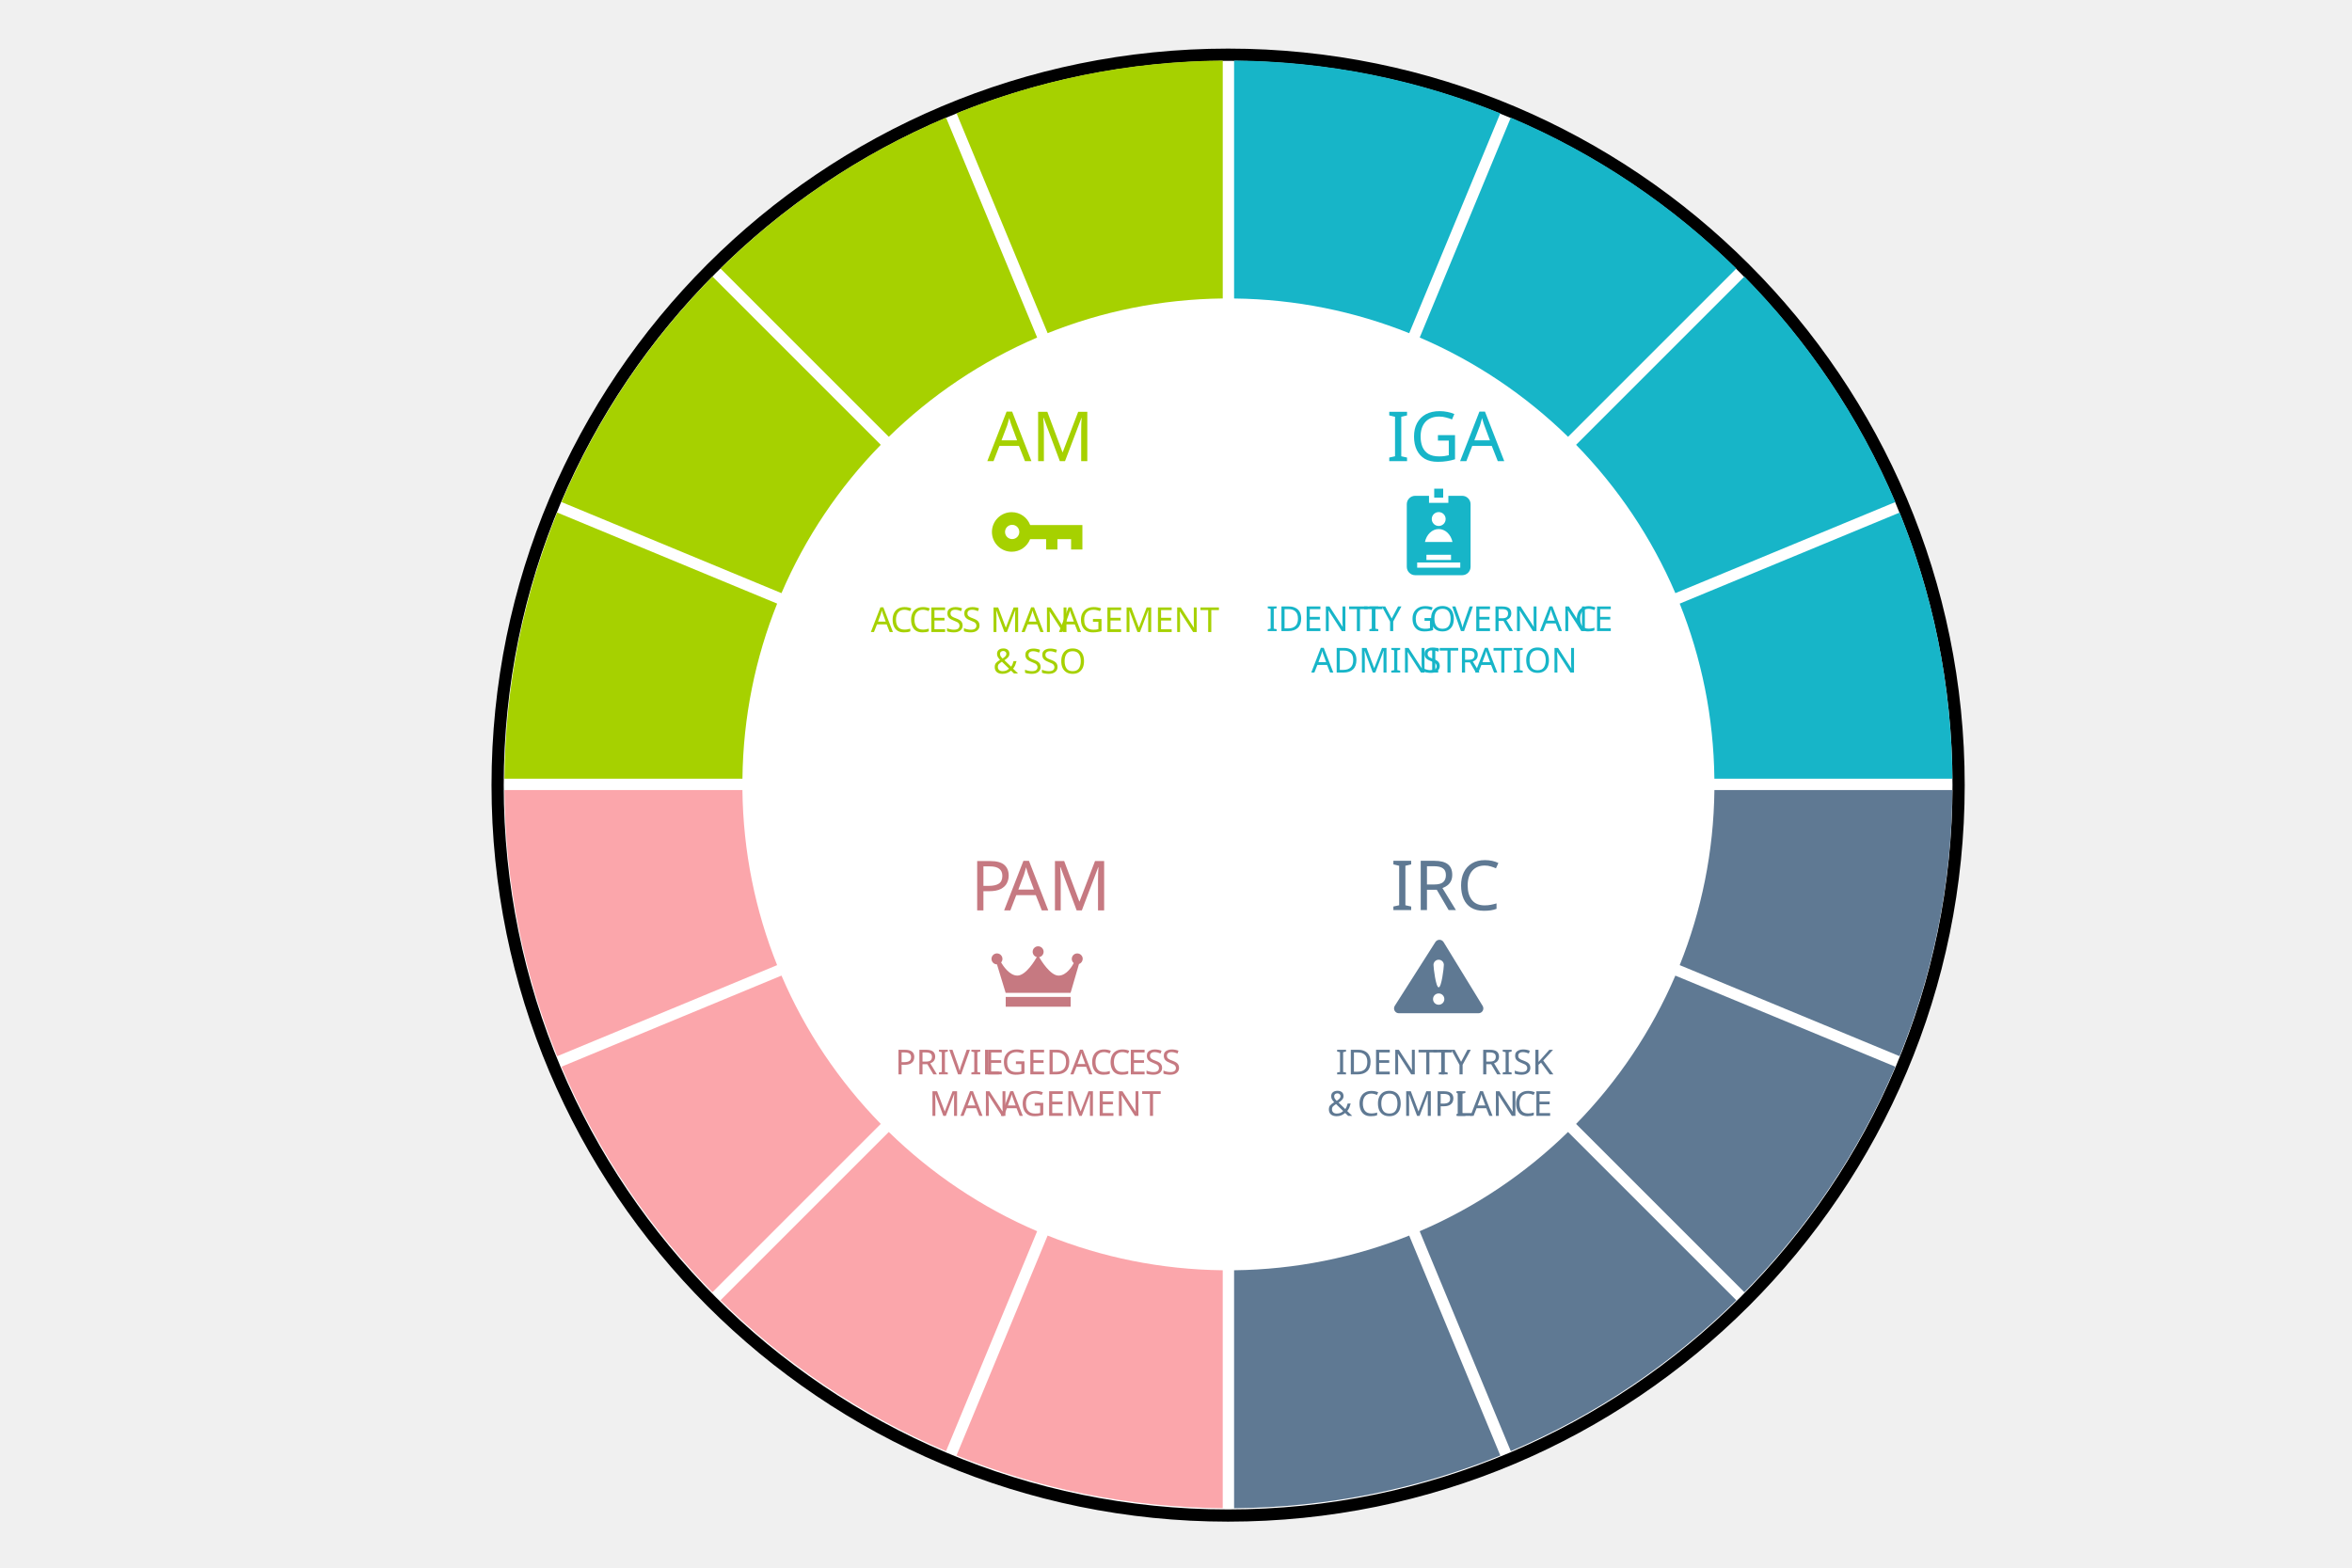
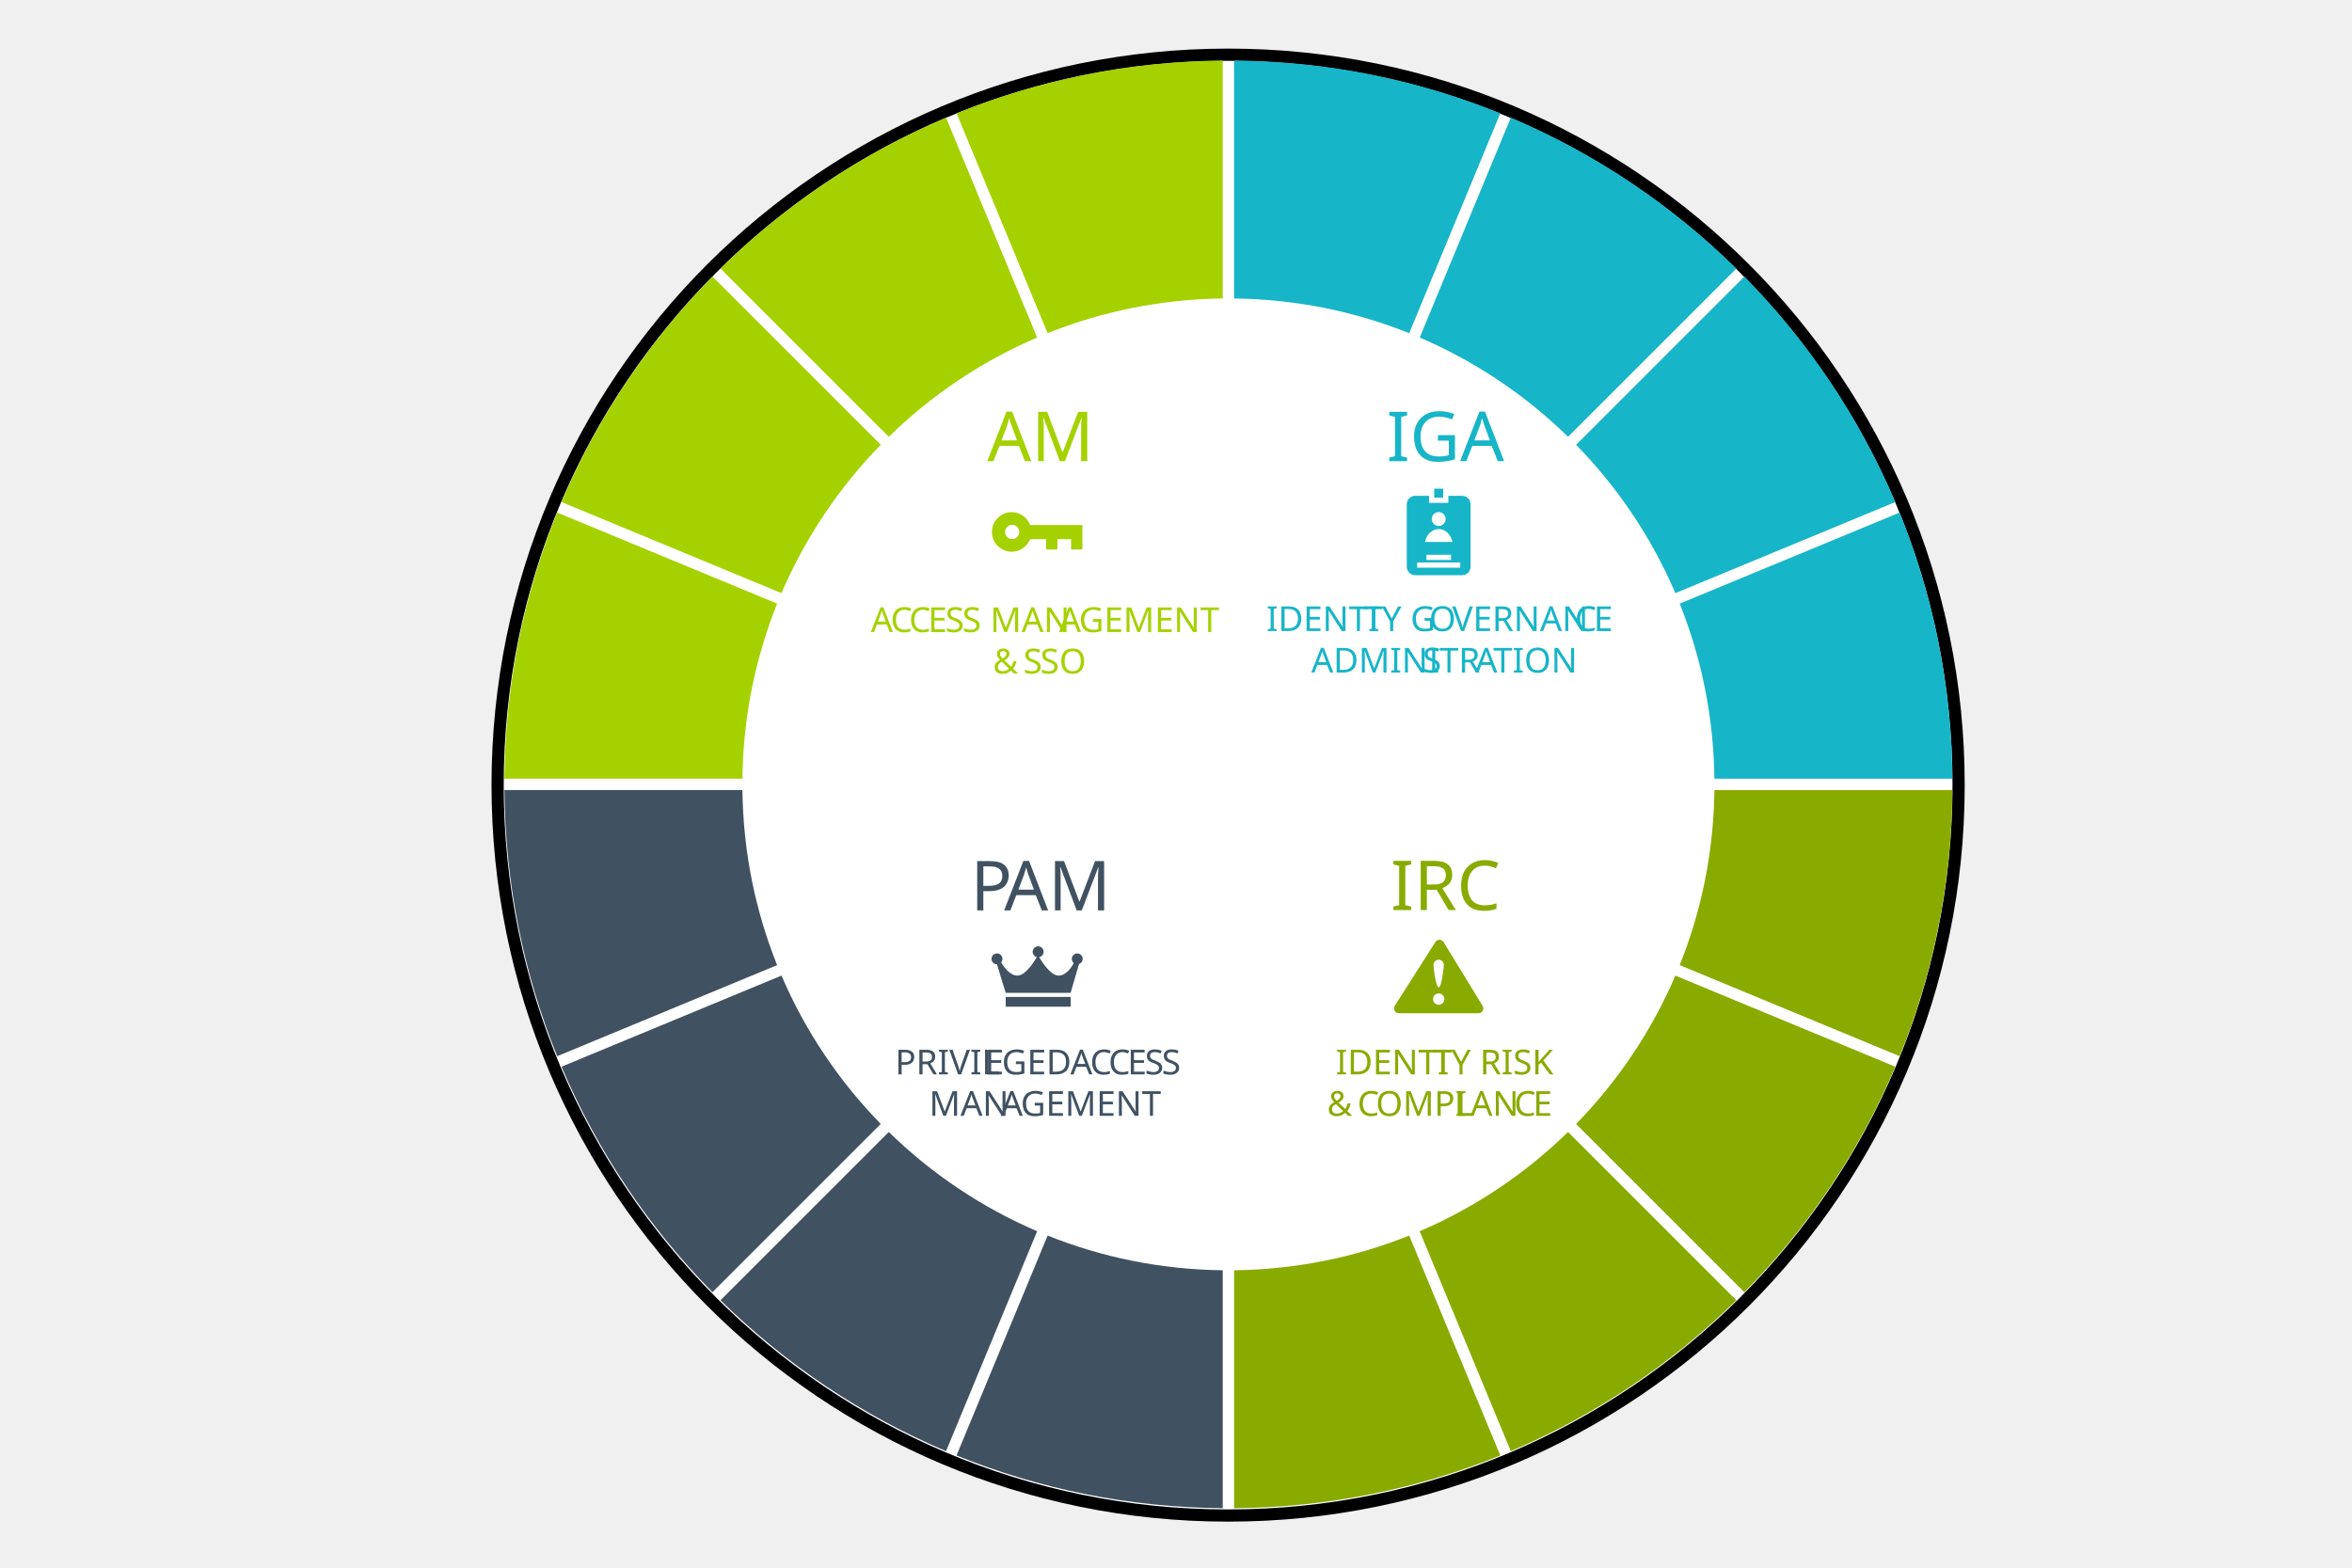
<svg xmlns="http://www.w3.org/2000/svg" version="1.1" id="Capa_1" x="0px" y="0px" viewBox="0 0 300 200" style="enable-background:new 0 0 300 200;" xml:space="preserve">
  <defs id="defs5716">
    <filter id="drop-shadow-1" filterUnits="userSpaceOnUse">
      <feOffset dx="2.16" dy="2.16" id="feOffset826" />
      <feGaussianBlur result="blur" stdDeviation="5.39" id="feGaussianBlur828" />
      <feFlood flood-color="#010b26" flood-opacity=".25" id="feFlood830" />
      <feComposite in2="blur" operator="in" id="feComposite832" result="result1" />
      <feComposite in="SourceGraphic" in2="result1" id="feComposite834" />
    </filter>
  </defs>
  <style type="text/css" id="style5651">
	.st0{fill:#5F7993;}
	.st1{fill:#17B5C8;}
	.st2{fill:#11828F;}
	.st3{fill:#405162;}
	.st4{fill:#A6D100;}
	.st5{fill:#89AB00;}
	.st6{fill:#FFFFFF;}
	.st7{fill:none;stroke:#17B5C8;stroke-width:2;stroke-miterlimit:10;}
</style>
-   <g id="g12657" transform="matrix(0.9426111,0,0,0.9426111,8.989823,5.74822)">
-     <ellipse style="fill:#ffffff;stroke:#000000;stroke-width:1.651;stroke-linecap:square;stroke-miterlimit:4;stroke-dasharray:none" id="path12101" ry="98.858" rx="98.848" cy="100.163" cx="156.647" />
-     <path class="cls-33" d="m 96.21,74.18 c 3.221,-7.517 7.802,-14.311 13.435,-20.076 L 86.871,31.332 c -8.598,8.734 -15.571,19.065 -20.427,30.518 z" id="path839" style="fill:#a6d100;stroke-width:0.307" />
-     <path class="cls-33" d="m 110.73,53.019 c 5.765,-5.633 12.56,-10.215 20.076,-13.435 L 118.477,9.818 C 107.024,14.673 96.693,21.649 87.959,30.245 l 22.771,22.771 z" id="path841" style="fill:#a6d100;stroke-width:0.307" />
-     <path class="cls-33" d="m 90.927,99.293 c 0.095,-8.368 1.752,-16.358 4.696,-23.696 L 65.861,63.271 c -4.514,11.137 -7.04,23.291 -7.139,36.022 z" id="path843" style="fill:#a6d100;stroke-width:0.307" />
-     <path class="cls-35" d="m 182.572,39.584 c 7.517,3.221 14.311,7.802 20.076,13.435 L 225.419,30.248 C 216.686,21.649 206.354,14.676 194.901,9.821 L 182.572,39.587 Z" id="path845" style="fill:#17b5c8;stroke-width:0.307" />
-     <path class="cls-35" d="m 226.504,31.332 -22.771,22.771 c 5.633,5.765 10.215,12.56 13.435,20.076 L 246.934,61.851 C 242.078,50.398 235.103,40.066 226.507,31.332 Z" id="path847" style="fill:#17b5c8;stroke-width:0.307" />
-     <path class="cls-33" d="m 132.226,38.993 c 7.338,-2.941 15.328,-4.597 23.696,-4.696 V 2.095 c -12.732,0.098 -24.886,2.624 -36.022,7.139 z" id="path849" style="fill:#a6d100;stroke-width:0.307" />
-     <path class="cls-35" d="m 157.456,34.301 c 8.368,0.095 16.358,1.752 23.696,4.696 L 193.478,9.237 C 182.341,4.72 170.191,2.194 157.456,2.095 Z" id="path851" style="fill:#17b5c8;stroke-width:0.307" />
-     <path class="cls-32" d="m 95.62,124.526 c -2.941,-7.338 -4.597,-15.328 -4.696,-23.696 H 58.722 c 0.098,12.732 2.624,24.886 7.139,36.022 z" id="path853" style="fill:#fba6ab;stroke-width:0.307" />
-     <path class="cls-34" d="m 217.168,125.945 c -3.221,7.517 -7.802,14.311 -13.435,20.076 l 22.771,22.771 c 8.598,-8.734 15.571,-19.065 20.427,-30.518 l -29.766,-12.329 z" id="path855" style="fill:#5f7993;stroke-width:0.307" />
-     <path class="cls-34" d="m 222.451,100.829 c -0.095,8.368 -1.752,16.358 -4.696,23.696 l 29.759,12.326 c 4.514,-11.137 7.04,-23.288 7.139,-36.022 h -32.206 z" id="path857" style="fill:#5f7993;stroke-width:0.307" />
-     <path class="cls-35" d="m 217.755,75.6 c 2.941,7.338 4.597,15.328 4.693,23.696 h 32.206 c -0.098,-12.732 -2.624,-24.886 -7.139,-36.022 z" id="path859" style="fill:#17b5c8;stroke-width:0.307" />
-     <path class="cls-34" d="m 202.645,147.106 c -5.765,5.633 -12.556,10.215 -20.076,13.435 l 12.329,29.766 c 11.453,-4.855 21.785,-11.831 30.518,-20.427 l -22.771,-22.771 z" id="path861" style="fill:#5f7993;stroke-width:0.307" />
-     <path class="cls-32" d="m 155.919,165.824 c -8.368,-0.095 -16.358,-1.752 -23.696,-4.696 l -12.326,29.759 c 11.137,4.514 23.288,7.04 36.022,7.139 v -32.206 z" id="path863" style="fill:#fba6ab;stroke-width:0.307" />
-     <path class="cls-32" d="m 130.806,160.542 c -7.517,-3.221 -14.311,-7.802 -20.076,-13.435 L 87.959,169.878 c 8.734,8.598 19.065,15.571 30.518,20.427 l 12.329,-29.766 z" id="path865" style="fill:#fba6ab;stroke-width:0.307" />
-     <path class="cls-32" d="m 109.645,146.018 c -5.633,-5.765 -10.215,-12.556 -13.435,-20.076 l -29.766,12.329 c 4.855,11.453 11.831,21.785 20.427,30.518 l 22.771,-22.771 z" id="path867" style="fill:#fba6ab;stroke-width:0.307" />
-     <path class="cls-34" d="m 181.152,161.129 c -7.338,2.941 -15.328,4.597 -23.696,4.696 v 32.206 c 12.732,-0.098 24.886,-2.624 36.022,-7.139 l -12.326,-29.759 z" id="path869" style="fill:#5f7993;stroke-width:0.307" />
-     <text class="cls-2" id="text883" style="font-size:9.339px;font-family:Mukta-SemiBold, Mukta;fill:#a6d100;stroke-width:0.307" x="124.061" y="56.313">
-       <tspan x="124.061" y="56.313" id="tspan881" style="fill:#a6d100;stroke-width:0.307">AM</tspan>
-     </text>
-     <path class="cls-9" d="m 135.398,64.961 h -5.535 c -0.381,-1.014 -1.352,-1.739 -2.498,-1.739 -1.478,0 -2.677,1.198 -2.677,2.677 0,1.478 1.198,2.677 2.677,2.677 1.134,0 2.096,-0.707 2.489,-1.702 h 2.166 v 1.404 h 1.53 v -1.404 h 1.85 v 1.404 h 1.53 v -3.316 h -1.53 z m -7.971,1.902 c -0.532,0 -0.965,-0.43 -0.965,-0.965 0,-0.535 0.43,-0.965 0.965,-0.965 0.535,0 0.965,0.43 0.965,0.965 0,0.535 -0.43,0.965 -0.965,0.965 z" id="path885" style="fill:#a6d100;stroke-width:0.307" />
-     <text class="cls-10" id="text909" style="font-size:4.677px;font-family:Mukta-Regular, Mukta;fill:#a6d100;stroke-width:0.307" x="108.306" y="79.441">
-       <tspan class="cls-24" x="108.306" y="79.441" id="tspan887" style="fill:#a6d100;stroke-width:0.307">A</tspan>
-       <tspan class="cls-45" x="110.97" y="79.441" id="tspan889" style="fill:#a6d100;stroke-width:0.307">C</tspan>
-       <tspan class="cls-57" x="113.468" y="79.441" id="tspan891" style="fill:#a6d100;stroke-width:0.307">C</tspan>
-       <tspan x="116.034" y="79.441" id="tspan893" style="fill:#a6d100;stroke-width:0.307">E</tspan>
-       <tspan class="cls-55" x="118.379" y="79.441" id="tspan895" style="fill:#a6d100;stroke-width:0.307">S</tspan>
-       <tspan x="120.668" y="79.441" id="tspan897" style="fill:#a6d100;stroke-width:0.307">S MAN</tspan>
-       <tspan class="cls-36" x="133.763" y="79.441" id="tspan899" style="fill:#a6d100;stroke-width:0.307">A</tspan>
-       <tspan x="136.452" y="79.441" id="tspan901" style="fill:#a6d100;stroke-width:0.307">GEMENT</tspan>
-       <tspan x="124.817" y="85.052" id="tspan903" style="fill:#a6d100;stroke-width:0.307">&amp;</tspan>
-       <tspan class="cls-36" x="128.932" y="85.052" id="tspan905" style="fill:#a6d100;stroke-width:0.307">S</tspan>
-       <tspan x="131.224" y="85.052" id="tspan907" style="fill:#a6d100;stroke-width:0.307">SO</tspan>
-     </text>
-     <path class="cls-15" d="m 184.536,61.255 h 1.214 v -1.214 h -1.214 z m 3.786,-0.249 h -1.871 v 0.953 h -2.618 v -0.953 h -1.871 c -0.627,0 -1.137,0.51 -1.137,1.137 v 8.472 c 0,0.627 0.51,1.137 1.137,1.137 h 6.358 c 0.627,0 1.137,-0.51 1.137,-1.137 v -8.472 c 0,-0.627 -0.51,-1.137 -1.137,-1.137 z m -3.178,2.203 c 0.519,0 0.94,0.421 0.94,0.94 0,0.519 -0.421,0.94 -0.94,0.94 -0.519,0 -0.94,-0.421 -0.94,-0.94 0,-0.519 0.421,-0.94 0.94,-0.94 z m 0,2.296 c 0.897,0 1.653,0.744 1.865,1.752 h -3.728 c 0.212,-1.008 0.965,-1.752 1.862,-1.752 z m 1.666,3.485 v 0.704 h -3.328 v -0.704 z m 1.251,1.742 h -5.83 v -0.704 h 5.83 z" id="path911" style="fill:#17b5c8;stroke-width:0.307" />
-     <text class="cls-4" id="text915" style="font-size:9.339px;font-family:Mukta-SemiBold, Mukta;fill:#17b5c8;stroke-width:0.307" x="178.079" y="56.313">
-       <tspan x="178.079" y="56.313" id="tspan913" style="fill:#17b5c8;stroke-width:0.307">IGA</tspan>
-     </text>
-     <text class="cls-16" id="text941" style="font-size:4.677px;font-family:Mukta-Regular, Mukta;fill:#17b5c8;stroke-width:0.307" x="161.823" y="79.312">
-       <tspan x="161.823" y="79.312" id="tspan917" style="fill:#17b5c8;stroke-width:0.307">IDENTI</tspan>
-       <tspan class="cls-22" x="175" y="79.312" id="tspan919" style="fill:#17b5c8;stroke-width:0.307">T</tspan>
-       <tspan x="177.458" y="79.312" id="tspan921" style="fill:#17b5c8;stroke-width:0.307">Y G</tspan>
-       <tspan class="cls-30" x="183.832" y="79.312" id="tspan923" style="fill:#17b5c8;stroke-width:0.307">O</tspan>
-       <tspan x="186.969" y="79.312" id="tspan925" style="fill:#17b5c8;stroke-width:0.307">VERNAN</tspan>
-       <tspan class="cls-19" x="203.552" y="79.312" id="tspan927" style="fill:#17b5c8;stroke-width:0.307">C</tspan>
-       <tspan x="206.118" y="79.312" id="tspan929" style="fill:#17b5c8;stroke-width:0.307">E</tspan>
-       <tspan x="167.898" y="84.923" id="tspan931" style="fill:#17b5c8;stroke-width:0.307">ADMINI</tspan>
-       <tspan class="cls-55" x="182.944" y="84.923" id="tspan933" style="fill:#17b5c8;stroke-width:0.307">S</tspan>
-       <tspan x="185.233" y="84.923" id="tspan935" style="fill:#17b5c8;stroke-width:0.307">TR</tspan>
-       <tspan class="cls-58" x="190.089" y="84.923" id="tspan937" style="fill:#17b5c8;stroke-width:0.307">A</tspan>
-       <tspan x="192.519" y="84.923" id="tspan939" style="fill:#17b5c8;stroke-width:0.307">TION</tspan>
-     </text>
-     <text class="cls-1" id="text947" style="font-size:9.339px;font-family:Mukta-SemiBold, Mukta;fill:#c67981;stroke-width:0.307" x="121.784" y="117.113">
-       <tspan class="cls-38" x="121.784" y="117.113" id="tspan943" style="stroke-width:0.307">P</tspan>
-       <tspan x="126.341" y="117.113" id="tspan945" style="stroke-width:0.307">AM</tspan>
-     </text>
-     <path class="cls-6" d="m 135.339,130.155 h -8.786 v -1.328 h 8.786 z m 1.635,-6.472 c 0,-0.409 -0.332,-0.741 -0.741,-0.741 -0.409,0 -0.741,0.332 -0.741,0.741 0,0.227 0.104,0.43 0.267,0.565 -0.178,0.35 -0.943,1.696 -2.056,1.696 -1.112,0 -2.382,-2.071 -2.624,-2.498 0.344,-0.065 0.602,-0.366 0.602,-0.728 0,-0.409 -0.332,-0.741 -0.741,-0.741 -0.409,0 -0.741,0.332 -0.741,0.741 0,0.347 0.24,0.636 0.562,0.716 -0.227,0.406 -1.475,2.508 -2.631,2.508 -1.082,0 -1.958,-1.364 -2.2,-1.779 0.111,-0.129 0.181,-0.298 0.181,-0.482 0,-0.409 -0.332,-0.741 -0.741,-0.741 -0.409,0 -0.741,0.332 -0.741,0.741 0,0.409 0.332,0.741 0.741,0.741 l 1.174,3.857 h 8.786 l 1.137,-3.9 c 0.289,-0.101 0.498,-0.372 0.498,-0.698 z" id="path949" style="fill:#c67981;stroke-width:0.307" />
-     <text class="cls-7" id="text975" style="font-size:4.677px;font-family:Mukta-Regular, Mukta;fill:#c67981;stroke-width:0.307" x="111.588" y="139.313">
-       <tspan x="111.588" y="139.313" id="tspan951" style="stroke-width:0.307">PRIVIL</tspan>
-       <tspan class="cls-64" x="123.708" y="139.313" id="tspan953" style="stroke-width:0.307">E</tspan>
-       <tspan x="126.028" y="139.313" id="tspan955" style="stroke-width:0.307">GED</tspan>
-       <tspan class="cls-24" x="135.299" y="139.313" id="tspan957" style="stroke-width:0.307">A</tspan>
-       <tspan class="cls-45" x="137.967" y="139.313" id="tspan959" style="stroke-width:0.307">C</tspan>
-       <tspan class="cls-19" x="140.462" y="139.313" id="tspan961" style="stroke-width:0.307">C</tspan>
-       <tspan x="143.031" y="139.313" id="tspan963" style="stroke-width:0.307">E</tspan>
-       <tspan class="cls-36" x="145.373" y="139.313" id="tspan965" style="stroke-width:0.307">S</tspan>
-       <tspan x="147.665" y="139.313" id="tspan967" style="stroke-width:0.307">S</tspan>
-       <tspan x="116.188" y="144.925" id="tspan969" style="stroke-width:0.307">MAN</tspan>
-       <tspan class="cls-36" x="125.883" y="144.925" id="tspan971" style="stroke-width:0.307">A</tspan>
-       <tspan x="128.572" y="144.925" id="tspan973" style="stroke-width:0.307">GEMENT</tspan>
-     </text>
-     <path class="cls-12" d="m 185.805,121.41 5.283,8.632 c 0.267,0.436 -0.046,0.996 -0.559,0.996 h -10.774 c -0.516,0 -0.83,-0.572 -0.553,-1.005 l 5.492,-8.632 c 0.261,-0.409 0.857,-0.403 1.109,0.009 z m 0.101,7.713 c 0,-0.424 -0.341,-0.765 -0.765,-0.765 -0.424,0 -0.765,0.341 -0.765,0.765 0,0.424 0.341,0.765 0.765,0.765 0.424,0 0.765,-0.341 0.765,-0.765 z m -0.065,-4.628 c 0,-0.387 -0.313,-0.701 -0.701,-0.701 -0.387,0 -0.701,0.313 -0.701,0.701 0,0.387 0.313,3.039 0.701,3.039 0.387,0 0.701,-2.655 0.701,-3.039 z" id="path977" style="fill:#5f7993;stroke-width:0.307" />
-     <text class="cls-3" id="text981" style="font-size:9.339px;font-family:Mukta-SemiBold, Mukta;fill:#5f7993;stroke-width:0.307" x="178.635" y="117.077">
-       <tspan x="178.635" y="117.077" id="tspan979" style="fill:#5f7993;stroke-width:0.307">IRC</tspan>
-     </text>
-     <text class="cls-13" id="text1003" style="font-size:4.677px;font-family:Mukta-Regular, Mukta;fill:#5f7993;stroke-width:0.307" x="171.211" y="139.313">
-       <tspan x="171.211" y="139.313" id="tspan983" style="fill:#5f7993;stroke-width:0.307">IDENTI</tspan>
-       <tspan class="cls-22" x="184.388" y="139.313" id="tspan985" style="fill:#5f7993;stroke-width:0.307">T</tspan>
-       <tspan x="186.846" y="139.313" id="tspan987" style="fill:#5f7993;stroke-width:0.307">Y RISK</tspan>
-       <tspan x="170.031" y="144.925" id="tspan989" style="fill:#5f7993;stroke-width:0.307">&amp;</tspan>
-       <tspan class="cls-44" x="174.146" y="144.925" id="tspan991" style="fill:#5f7993;stroke-width:0.307">C</tspan>
-       <tspan x="176.641" y="144.925" id="tspan993" style="fill:#5f7993;stroke-width:0.307">OMPI</tspan>
-       <tspan class="cls-48" x="187.261" y="144.925" id="tspan995" style="fill:#5f7993;stroke-width:0.307">L</tspan>
-       <tspan x="189.44" y="144.925" id="tspan997" style="fill:#5f7993;stroke-width:0.307">AN</tspan>
-       <tspan class="cls-53" x="195.34" y="144.925" id="tspan999" style="fill:#5f7993;stroke-width:0.307">C</tspan>
-       <tspan x="197.909" y="144.925" id="tspan1001" style="fill:#5f7993;stroke-width:0.307">E</tspan>
-     </text>
-   </g>
+   <ellipse style="fill:#ffffff;stroke:#000000;stroke-width:1.556;stroke-linecap:square;stroke-miterlimit:4;stroke-dasharray:none" id="path12101" ry="93.185" rx="93.175" cy="100.163" cx="156.647" />
+   <path class="cls-33" d="M 99.678,75.671 C 102.714,68.586 107.033,62.181 112.343,56.747 L 90.875,35.282 C 82.771,43.515 76.198,53.254 71.621,64.049 Z" id="path839" style="fill:#a6d100;stroke-width:0.29" />
+   <path class="cls-33" d="m 113.365,55.724 c 5.434,-5.31 11.839,-9.629 18.924,-12.664 L 120.668,15.003 C 109.872,19.58 100.133,26.155 91.901,34.257 l 21.464,21.464 z" id="path841" style="fill:#a6d100;stroke-width:0.29" />
+   <path class="cls-33" d="m 94.699,99.343 c 0.09,-7.888 1.651,-15.419 4.426,-22.336 L 71.071,65.388 c -4.255,10.498 -6.636,21.954 -6.729,33.955 z" id="path843" style="fill:#a6d100;stroke-width:0.29" />
+   <path class="cls-35" d="m 181.084,43.06 c 7.085,3.036 13.49,7.355 18.924,12.664 L 221.473,34.26 C 213.24,26.155 203.502,19.582 192.706,15.006 l -11.621,28.057 z" id="path845" style="fill:#17b5c8;stroke-width:0.29" />
+   <path class="cls-35" d="m 222.495,35.282 -21.464,21.464 c 5.31,5.434 9.629,11.839 12.664,18.924 L 241.752,64.049 C 237.176,53.254 230.6,43.515 222.498,35.282 Z" id="path847" style="fill:#17b5c8;stroke-width:0.29" />
+   <path class="cls-33" d="m 133.628,42.504 c 6.917,-2.772 14.449,-4.333 22.336,-4.426 V 7.723 c -12.001,0.093 -23.457,2.474 -33.955,6.729 z" id="path849" style="fill:#a6d100;stroke-width:0.29" />
+   <path class="cls-35" d="m 157.409,38.081 c 7.888,0.09 15.419,1.651 22.336,4.426 L 191.364,14.455 C 180.867,10.197 169.413,7.816 157.409,7.723 Z" id="path851" style="fill:#17b5c8;stroke-width:0.29" />
+   <path class="cls-32" d="m 99.122,123.127 c -2.772,-6.917 -4.333,-14.449 -4.426,-22.336 H 64.342 c 0.093,12.001 2.474,23.457 6.729,33.955 z" id="path853" style="fill:#405162;stroke-width:0.29;fill-opacity:1" />
+   <path class="cls-34" d="m 213.695,124.466 c -3.036,7.085 -7.355,13.49 -12.664,18.924 l 21.464,21.464 c 8.105,-8.232 14.678,-17.971 19.254,-28.767 l -28.057,-11.622 z" id="path855" style="fill:#89ab00;stroke-width:0.29" />
+   <path class="cls-34" d="m 218.674,100.791 c -0.09,7.888 -1.651,15.419 -4.426,22.336 l 28.052,11.619 c 4.255,-10.498 6.636,-21.951 6.729,-33.955 h -30.357 z" id="path857" style="fill:#89ab00;stroke-width:0.29" />
+   <path class="cls-35" d="m 214.248,77.009 c 2.772,6.917 4.333,14.449 4.423,22.336 h 30.357 c -0.093,-12.001 -2.474,-23.457 -6.729,-33.955 z" id="path859" style="fill:#17b5c8;stroke-width:0.29" />
+   <path class="cls-34" d="m 200.005,144.412 c -5.434,5.31 -11.836,9.629 -18.924,12.664 l 11.622,28.057 c 10.796,-4.577 20.535,-11.152 28.767,-19.254 l -21.464,-21.464 z" id="path861" style="fill:#89ab00;stroke-width:0.29" />
+   <path class="cls-32" d="m 155.961,162.056 c -7.888,-0.09 -15.419,-1.651 -22.336,-4.426 l -11.619,28.052 c 10.498,4.255 21.951,6.636 33.955,6.729 v -30.357 z" id="path863" style="fill:#405162;stroke-width:0.29;fill-opacity:1" />
+   <path class="cls-32" d="m 132.289,157.077 c -7.085,-3.036 -13.49,-7.355 -18.924,-12.664 l -21.464,21.464 c 8.232,8.105 17.971,14.678 28.767,19.254 l 11.622,-28.057 z" id="path865" style="fill:#405162;stroke-width:0.29;fill-opacity:1" />
+   <path class="cls-32" d="m 112.343,143.387 c -5.31,-5.434 -9.629,-11.836 -12.664,-18.924 l -28.057,11.622 c 4.577,10.796 11.152,20.535 19.254,28.767 l 21.464,-21.464 z" id="path867" style="fill:#405162;stroke-width:0.29;fill-opacity:1" />
+   <path class="cls-34" d="m 179.746,157.63 c -6.917,2.772 -14.449,4.333 -22.336,4.426 v 30.357 c 12.001,-0.093 23.457,-2.474 33.955,-6.729 l -11.619,-28.052 z" id="path869" style="fill:#89ab00;stroke-width:0.29" />
+   <text class="cls-2" id="text883" style="font-size:8.803px;font-family:Mukta-SemiBold, Mukta;fill:#a6d100;stroke-width:0.29" x="125.931" y="58.83">
+     <tspan x="125.931" y="58.83" id="tspan881" style="fill:#a6d100;stroke-width:0.29">AM</tspan>
+   </text>
+   <path class="cls-9" d="m 136.617,66.981 h -5.217 c -0.359,-0.956 -1.275,-1.64 -2.355,-1.64 -1.393,0 -2.523,1.13 -2.523,2.523 0,1.393 1.13,2.523 2.523,2.523 1.069,0 1.976,-0.666 2.346,-1.605 h 2.042 v 1.324 h 1.443 v -1.324 h 1.744 v 1.324 h 1.443 v -3.126 h -1.443 z m -7.514,1.793 c -0.501,0 -0.91,-0.406 -0.91,-0.91 0,-0.504 0.406,-0.91 0.91,-0.91 0.504,0 0.91,0.406 0.91,0.91 0,0.504 -0.406,0.91 -0.91,0.91 z" id="path885" style="fill:#a6d100;stroke-width:0.29" />
+   <text class="cls-10" id="text909" style="font-size:4.409px;font-family:Mukta-Regular, Mukta;fill:#a6d100;stroke-width:0.29" x="111.08" y="80.63">
+     <tspan class="cls-24" x="111.08" y="80.63" id="tspan887" style="fill:#a6d100;stroke-width:0.29">A</tspan>
+     <tspan class="cls-45" x="113.591" y="80.63" id="tspan889" style="fill:#a6d100;stroke-width:0.29">C</tspan>
+     <tspan class="cls-57" x="115.946" y="80.63" id="tspan891" style="fill:#a6d100;stroke-width:0.29">C</tspan>
+     <tspan x="118.365" y="80.63" id="tspan893" style="fill:#a6d100;stroke-width:0.29">E</tspan>
+     <tspan class="cls-55" x="120.575" y="80.63" id="tspan895" style="fill:#a6d100;stroke-width:0.29">S</tspan>
+     <tspan x="122.733" y="80.63" id="tspan897" style="fill:#a6d100;stroke-width:0.29">S MAN</tspan>
+     <tspan class="cls-36" x="135.076" y="80.63" id="tspan899" style="fill:#a6d100;stroke-width:0.29">A</tspan>
+     <tspan x="137.611" y="80.63" id="tspan901" style="fill:#a6d100;stroke-width:0.29">GEMENT</tspan>
+     <tspan x="126.644" y="85.919" id="tspan903" style="fill:#a6d100;stroke-width:0.29">&amp;</tspan>
+     <tspan class="cls-36" x="130.522" y="85.919" id="tspan905" style="fill:#a6d100;stroke-width:0.29">S</tspan>
+     <tspan x="132.683" y="85.919" id="tspan907" style="fill:#a6d100;stroke-width:0.29">SO</tspan>
+   </text>
+   <path class="cls-15" d="m 182.935,63.488 h 1.144 v -1.144 h -1.144 z m 3.569,-0.235 h -1.764 v 0.898 h -2.468 v -0.898 h -1.764 c -0.591,0 -1.072,0.481 -1.072,1.072 v 7.986 c 0,0.591 0.481,1.072 1.072,1.072 h 5.993 c 0.591,0 1.072,-0.481 1.072,-1.072 v -7.986 c 0,-0.591 -0.481,-1.072 -1.072,-1.072 z m -2.995,2.077 c 0.49,0 0.886,0.397 0.886,0.886 0,0.49 -0.397,0.886 -0.886,0.886 -0.49,0 -0.886,-0.397 -0.886,-0.886 0,-0.49 0.397,-0.886 0.886,-0.886 z m 0,2.164 c 0.846,0 1.558,0.701 1.758,1.651 h -3.514 c 0.2,-0.95 0.91,-1.651 1.755,-1.651 z m 1.57,3.285 v 0.663 h -3.137 v -0.663 z m 1.179,1.642 h -5.495 v -0.663 h 5.495 z" id="path911" style="fill:#17b5c8;stroke-width:0.29" />
+   <text class="cls-4" id="text915" style="font-size:8.803px;font-family:Mukta-SemiBold, Mukta;fill:#17b5c8;stroke-width:0.29" x="176.849" y="58.83">
+     <tspan x="176.849" y="58.83" id="tspan913" style="fill:#17b5c8;stroke-width:0.29">IGA</tspan>
+   </text>
+   <text class="cls-16" id="text941" style="font-size:4.409px;font-family:Mukta-Regular, Mukta;fill:#17b5c8;stroke-width:0.29" x="161.526" y="80.508">
+     <tspan x="161.526" y="80.508" id="tspan917" style="fill:#17b5c8;stroke-width:0.29">IDENTI</tspan>
+     <tspan class="cls-22" x="173.947" y="80.508" id="tspan919" style="fill:#17b5c8;stroke-width:0.29">T</tspan>
+     <tspan x="176.264" y="80.508" id="tspan921" style="fill:#17b5c8;stroke-width:0.29">Y G</tspan>
+     <tspan class="cls-30" x="182.272" y="80.508" id="tspan923" style="fill:#17b5c8;stroke-width:0.29">O</tspan>
+     <tspan x="185.229" y="80.508" id="tspan925" style="fill:#17b5c8;stroke-width:0.29">VERNAN</tspan>
+     <tspan class="cls-19" x="200.86" y="80.508" id="tspan927" style="fill:#17b5c8;stroke-width:0.29">C</tspan>
+     <tspan x="203.279" y="80.508" id="tspan929" style="fill:#17b5c8;stroke-width:0.29">E</tspan>
+     <tspan x="167.252" y="85.798" id="tspan931" style="fill:#17b5c8;stroke-width:0.29">ADMINI</tspan>
+     <tspan class="cls-55" x="181.435" y="85.798" id="tspan933" style="fill:#17b5c8;stroke-width:0.29">S</tspan>
+     <tspan x="183.593" y="85.798" id="tspan935" style="fill:#17b5c8;stroke-width:0.29">TR</tspan>
+     <tspan class="cls-58" x="188.169" y="85.798" id="tspan937" style="fill:#17b5c8;stroke-width:0.29">A</tspan>
+     <tspan x="190.461" y="85.798" id="tspan939" style="fill:#17b5c8;stroke-width:0.29">TION</tspan>
+   </text>
+   <text class="cls-1" id="text947" style="font-size:8.803px;font-family:Mukta-SemiBold, Mukta;fill:#405162;stroke-width:0.29" x="123.785" y="116.141">
+     <tspan class="cls-38" x="123.785" y="116.141" id="tspan943" style="stroke-width:0.29;fill:#405162">P</tspan>
+     <tspan x="128.081" y="116.141" id="tspan945" style="stroke-width:0.29;fill:#405162">AM</tspan>
+   </text>
+   <path class="cls-6" d="m 136.562,128.434 h -8.282 v -1.251 h 8.282 z m 1.541,-6.1 c 0,-0.385 -0.313,-0.698 -0.698,-0.698 -0.385,0 -0.698,0.313 -0.698,0.698 0,0.214 0.099,0.406 0.252,0.533 -0.168,0.33 -0.889,1.599 -1.938,1.599 -1.049,0 -2.245,-1.952 -2.474,-2.355 0.324,-0.061 0.568,-0.345 0.568,-0.687 0,-0.385 -0.313,-0.698 -0.698,-0.698 -0.385,0 -0.698,0.313 -0.698,0.698 0,0.327 0.226,0.6 0.53,0.675 -0.214,0.382 -1.39,2.364 -2.48,2.364 -1.02,0 -1.845,-1.286 -2.074,-1.677 0.104,-0.122 0.171,-0.281 0.171,-0.455 0,-0.385 -0.313,-0.698 -0.698,-0.698 -0.385,0 -0.698,0.313 -0.698,0.698 0,0.385 0.313,0.698 0.698,0.698 l 1.107,3.635 h 8.282 l 1.072,-3.676 c 0.272,-0.096 0.469,-0.35 0.469,-0.658 z" id="path949" style="fill:#405162;stroke-width:0.29" />
+   <text class="cls-7" id="text975" style="font-size:4.409px;font-family:Mukta-Regular, Mukta;fill:#405162;stroke-width:0.29" x="114.174" y="137.066">
+     <tspan x="114.174" y="137.066" id="tspan951" style="stroke-width:0.29;fill:#405162">PRIVIL</tspan>
+     <tspan class="cls-64" x="125.598" y="137.066" id="tspan953" style="stroke-width:0.29;fill:#405162">E</tspan>
+     <tspan x="127.785" y="137.066" id="tspan955" style="stroke-width:0.29;fill:#405162">GED</tspan>
+     <tspan class="cls-24" x="136.524" y="137.066" id="tspan957" style="stroke-width:0.29;fill:#405162">A</tspan>
+     <tspan class="cls-45" x="139.039" y="137.066" id="tspan959" style="stroke-width:0.29;fill:#405162">C</tspan>
+     <tspan class="cls-19" x="141.391" y="137.066" id="tspan961" style="stroke-width:0.29;fill:#405162">C</tspan>
+     <tspan x="143.812" y="137.066" id="tspan963" style="stroke-width:0.29;fill:#405162">E</tspan>
+     <tspan class="cls-36" x="146.02" y="137.066" id="tspan965" style="stroke-width:0.29;fill:#405162">S</tspan>
+     <tspan x="148.181" y="137.066" id="tspan967" style="stroke-width:0.29;fill:#405162">S</tspan>
+     <tspan x="118.51" y="142.356" id="tspan969" style="stroke-width:0.29;fill:#405162">MAN</tspan>
+     <tspan class="cls-36" x="127.649" y="142.356" id="tspan971" style="stroke-width:0.29;fill:#405162">A</tspan>
+     <tspan x="130.184" y="142.356" id="tspan973" style="stroke-width:0.29;fill:#405162">GEMENT</tspan>
+   </text>
+   <path class="cls-12" d="m 184.131,120.19 4.979,8.137 c 0.252,0.411 -0.043,0.939 -0.527,0.939 h -10.156 c -0.487,0 -0.782,-0.539 -0.521,-0.947 l 5.176,-8.137 c 0.246,-0.385 0.808,-0.379 1.046,0.008 z m 0.096,7.271 c 0,-0.4 -0.322,-0.721 -0.721,-0.721 -0.4,0 -0.721,0.322 -0.721,0.721 0,0.4 0.322,0.721 0.721,0.721 0.4,0 0.721,-0.322 0.721,-0.721 z m -0.061,-4.362 c 0,-0.365 -0.295,-0.66 -0.66,-0.66 -0.365,0 -0.66,0.295 -0.66,0.66 0,0.365 0.295,2.865 0.66,2.865 0.365,0 0.66,-2.503 0.66,-2.865 z" id="path977" style="fill:#89ab00;stroke-width:0.29" />
+   <text class="cls-3" id="text981" style="font-size:8.803px;font-family:Mukta-SemiBold, Mukta;fill:#89ab00;stroke-width:0.29" x="177.373" y="116.106">
+     <tspan x="177.373" y="116.106" id="tspan979" style="fill:#89ab00;stroke-width:0.29">IRC</tspan>
+   </text>
+   <text class="cls-13" id="text1003" style="font-size:4.409px;font-family:Mukta-Regular, Mukta;fill:#89ab00;stroke-width:0.29" x="170.375" y="137.066">
+     <tspan x="170.375" y="137.066" id="tspan983" style="fill:#89ab00;stroke-width:0.29">IDENTI</tspan>
+     <tspan class="cls-22" x="182.796" y="137.066" id="tspan985" style="fill:#89ab00;stroke-width:0.29">T</tspan>
+     <tspan x="185.113" y="137.066" id="tspan987" style="fill:#89ab00;stroke-width:0.29">Y RISK</tspan>
+     <tspan x="169.263" y="142.356" id="tspan989" style="fill:#89ab00;stroke-width:0.29">&amp;</tspan>
+     <tspan class="cls-44" x="173.141" y="142.356" id="tspan991" style="fill:#89ab00;stroke-width:0.29">C</tspan>
+     <tspan x="175.494" y="142.356" id="tspan993" style="fill:#89ab00;stroke-width:0.29">OMPI</tspan>
+     <tspan class="cls-48" x="185.504" y="142.356" id="tspan995" style="fill:#89ab00;stroke-width:0.29">L</tspan>
+     <tspan x="187.558" y="142.356" id="tspan997" style="fill:#89ab00;stroke-width:0.29">AN</tspan>
+     <tspan class="cls-53" x="193.12" y="142.356" id="tspan999" style="fill:#89ab00;stroke-width:0.29">C</tspan>
+     <tspan x="195.541" y="142.356" id="tspan1001" style="fill:#89ab00;stroke-width:0.29">E</tspan>
+   </text>
</svg>
